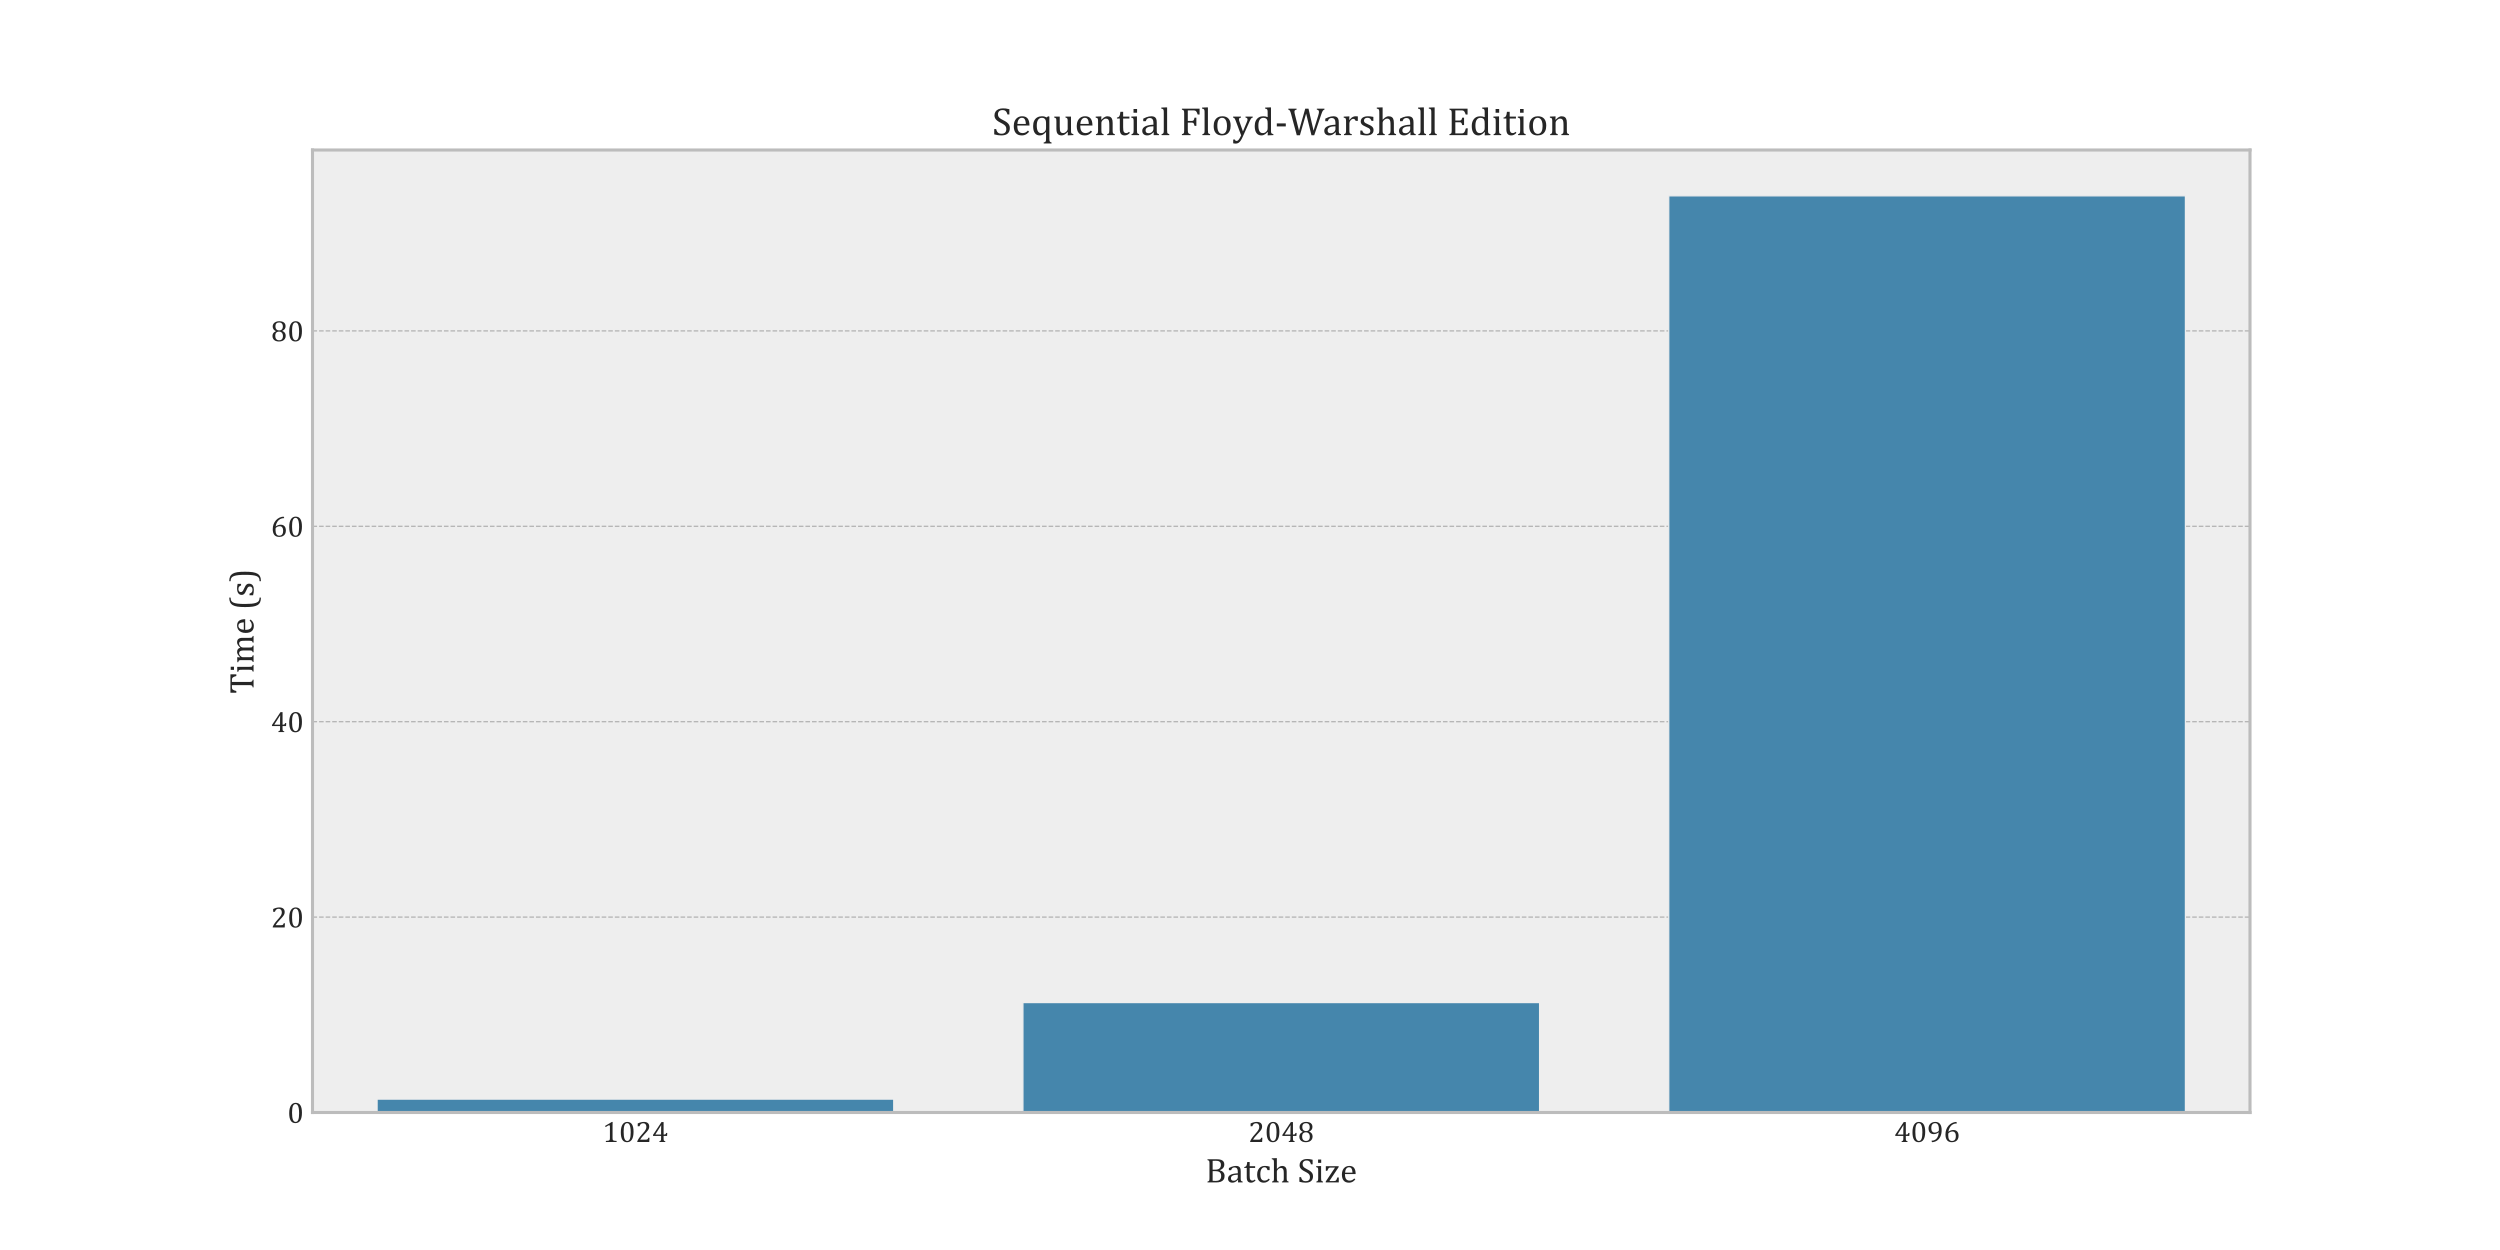
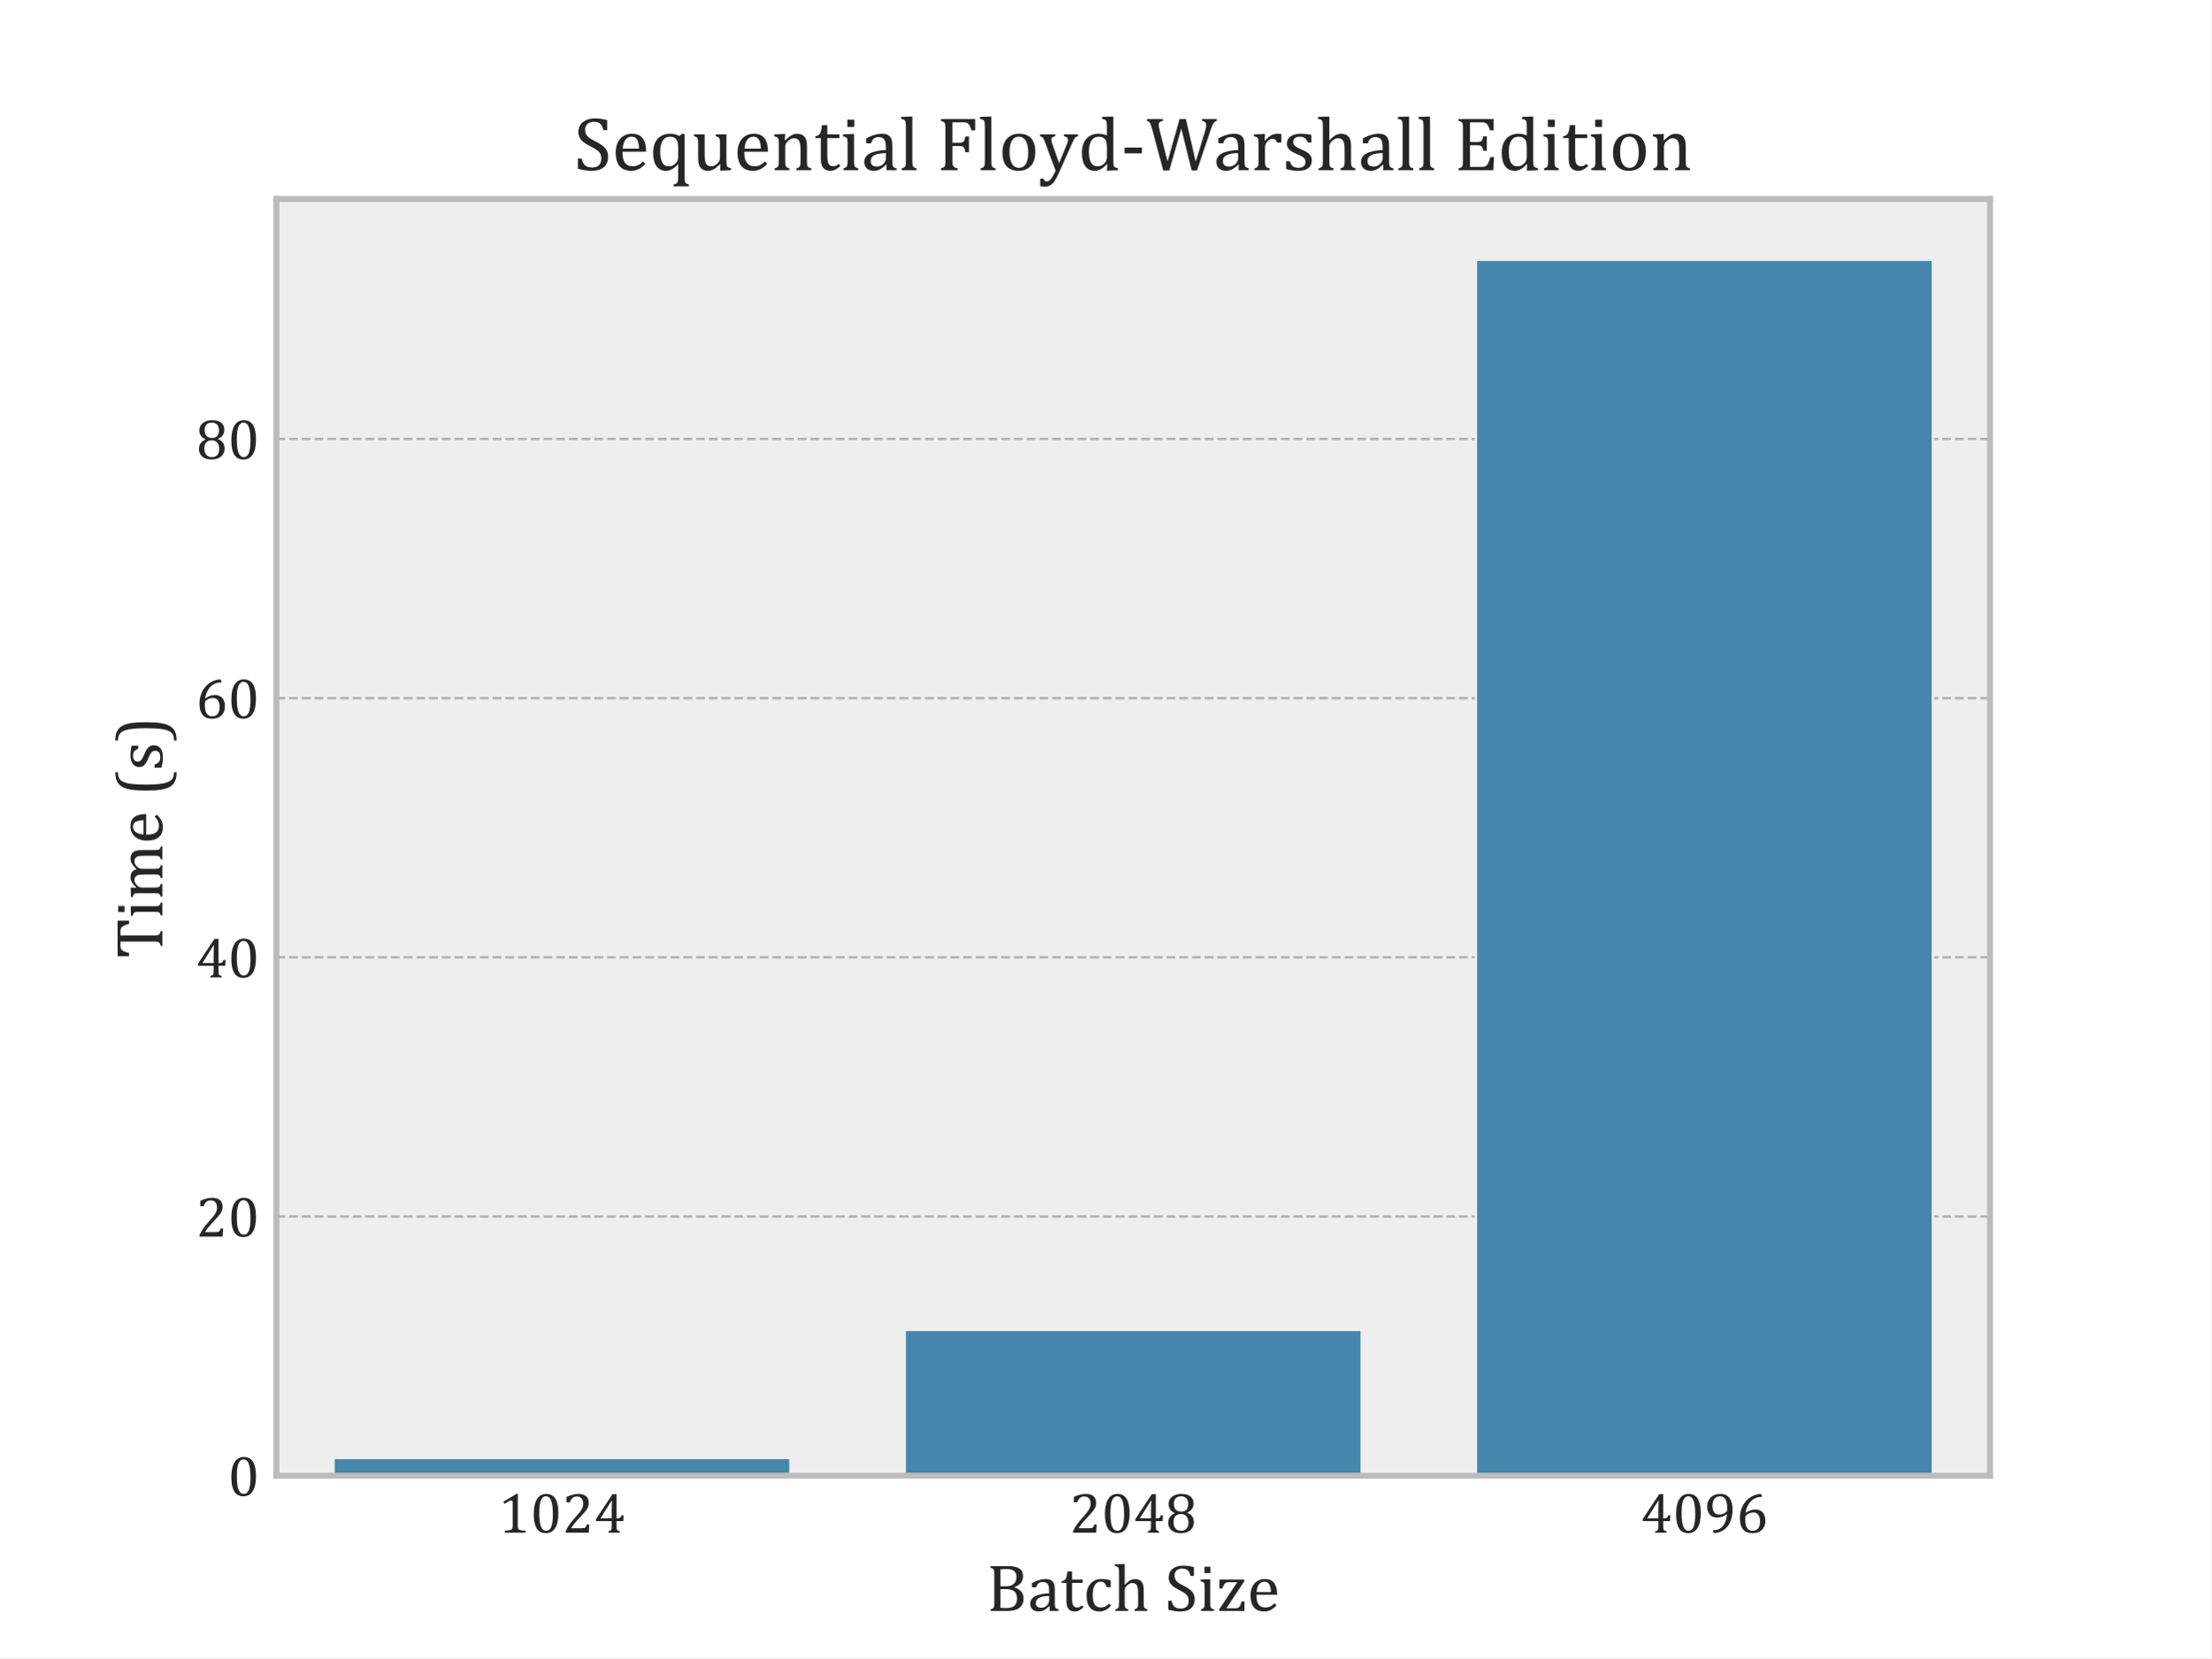
- <svg xmlns="http://www.w3.org/2000/svg" xmlns:xlink="http://www.w3.org/1999/xlink" width="1008pt" height="504pt" viewBox="0 0 1008 504" version="1.1">
+ <svg xmlns="http://www.w3.org/2000/svg" xmlns:xlink="http://www.w3.org/1999/xlink" width="460.8pt" height="345.6pt" viewBox="0 0 460.8 345.6" version="1.1">
  <defs>
    <style type="text/css">*{stroke-linejoin: round; stroke-linecap: butt}</style>
  </defs>
  <g id="figure_1">
    <g id="patch_1">
-       <path d="M 0 504  L 1008 504  L 1008 0  L 0 0  z " style="fill: #ffffff" />
+       <path d="M 0 345.6  L 460.8 345.6  L 460.8 0  L 0 0  z " style="fill: #ffffff" />
    </g>
    <g id="axes_1">
      <g id="patch_2">
-         <path d="M 126 448.56  L 907.2 448.56  L 907.2 60.48  L 126 60.48  z " style="fill: #eeeeee" />
+         <path d="M 57.6 307.584  L 414.72 307.584  L 414.72 41.472  L 57.6 41.472  z " style="fill: #eeeeee" />
      </g>
      <g id="matplotlib.axis_1">
        <g id="xtick_1">
          <g id="text_1">
-             <g style="fill: #262626" transform="translate(242.91 460.445) scale(0.12 -0.12)">
+             <g style="fill: #262626" transform="translate(103.83 319.469) scale(0.12 -0.12)">
              <defs>
                <path id="Cambria-31" d="M 2172 816  Q 2172 634 2192 542  Q 2213 450 2264 392  Q 2316 334 2412 301  Q 2509 269 2656 251  Q 2803 234 3044 228  L 3044 0  L 734 0  L 734 228  Q 1081 244 1229 270  Q 1378 297 1456 350  Q 1534 403 1570 500  Q 1606 597 1606 816  L 1606 3350  Q 1606 3475 1562 3533  Q 1519 3591 1434 3591  Q 1334 3591 1150 3487  Q 966 3384 694 3203  L 556 3444  L 2019 4316  L 2191 4316  Q 2172 4016 2172 3484  L 2172 816  z " transform="scale(0.015625)" />
                <path id="Cambria-30" d="M 1738 -50  Q 1063 -50 733 481  Q 403 1013 403 2094  Q 403 2669 504 3087  Q 606 3506 789 3779  Q 972 4053 1228 4184  Q 1484 4316 1788 4316  Q 2472 4316 2806 3787  Q 3141 3259 3141 2191  Q 3141 1084 2783 517  Q 2425 -50 1738 -50  z M 1013 2188  Q 1013 1169 1202 692  Q 1391 216 1788 216  Q 2166 216 2348 664  Q 2531 1113 2531 2053  Q 2531 2772 2437 3217  Q 2344 3663 2176 3856  Q 2009 4050 1772 4050  Q 1556 4050 1411 3922  Q 1266 3794 1177 3553  Q 1088 3313 1050 2967  Q 1013 2622 1013 2188  z " transform="scale(0.015625)" />
                <path id="Cambria-32" d="M 2194 500  Q 2347 500 2440 519  Q 2534 538 2590 581  Q 2647 625 2680 695  Q 2713 766 2763 913  L 3028 913  L 2975 0  L 403 0  L 403 150  Q 538 478 766 822  Q 994 1166 1413 1631  Q 1775 2031 1934 2238  Q 2109 2463 2195 2627  Q 2281 2791 2318 2936  Q 2356 3081 2356 3228  Q 2356 3463 2281 3642  Q 2206 3822 2051 3925  Q 1897 4028 1663 4028  Q 1078 4028 875 3378  L 497 3378  L 497 3978  Q 875 4156 1204 4236  Q 1534 4316 1797 4316  Q 2378 4316 2675 4061  Q 2972 3806 2972 3322  Q 2972 3156 2939 3017  Q 2906 2878 2836 2742  Q 2766 2606 2647 2450  Q 2528 2294 2384 2133  Q 2241 1972 1888 1597  Q 1294 969 1016 500  L 2194 500  z " transform="scale(0.015625)" />
                <path id="Cambria-34" d="M 1613 153  Q 1806 203 1872 264  Q 1938 325 1958 437  Q 1978 550 1978 781  L 1978 1294  L 241 1294  L 241 1528  L 2069 4288  L 2516 4288  L 2516 1597  L 2581 1597  Q 2763 1597 2841 1623  Q 2919 1650 2970 1717  Q 3022 1784 3066 1938  L 3303 1938  L 3266 1294  L 2516 1294  L 2516 781  Q 2516 572 2530 475  Q 2544 378 2576 322  Q 2609 266 2673 228  Q 2738 191 2881 153  L 2881 0  L 1613 0  L 1613 153  z M 756 1597  L 1978 1597  L 1978 2375  Q 1978 2669 1987 3033  Q 1997 3397 2009 3581  L 1978 3581  L 756 1641  L 756 1597  z " transform="scale(0.015625)" />
              </defs>
              <use xlink:href="#Cambria-31" />
-               <use xlink:href="#Cambria-30" x="55.371" />
-               <use xlink:href="#Cambria-32" x="110.742" />
-               <use xlink:href="#Cambria-34" x="166.113" />
+               <use xlink:href="#Cambria-30" transform="translate(55.37109 0)" />
+               <use xlink:href="#Cambria-32" transform="translate(110.7422 0)" />
+               <use xlink:href="#Cambria-34" transform="translate(166.1133 0)" />
            </g>
          </g>
        </g>
        <g id="xtick_2">
          <g id="text_2">
-             <g style="fill: #262626" transform="translate(503.31 460.445) scale(0.12 -0.12)">
+             <g style="fill: #262626" transform="translate(222.87 319.469) scale(0.12 -0.12)">
              <defs>
                <path id="Cambria-38" d="M 2475 2253  L 2481 2213  Q 2834 2075 3015 1811  Q 3197 1547 3197 1175  Q 3197 809 3022 531  Q 2847 253 2514 101  Q 2181 -50 1738 -50  Q 1322 -50 1008 89  Q 694 228 520 495  Q 347 763 347 1125  Q 347 1397 440 1597  Q 534 1797 686 1926  Q 838 2056 1069 2163  L 1063 2203  Q 391 2494 391 3200  Q 391 3522 567 3775  Q 744 4028 1070 4172  Q 1397 4316 1794 4316  Q 2244 4316 2550 4189  Q 2856 4063 3011 3823  Q 3166 3584 3166 3250  Q 3166 2906 2997 2657  Q 2828 2409 2475 2253  z M 978 3228  Q 978 3044 1022 2881  Q 1066 2719 1162 2600  Q 1259 2481 1414 2411  Q 1569 2341 1794 2341  Q 2053 2341 2229 2442  Q 2406 2544 2492 2739  Q 2578 2934 2578 3191  Q 2578 3472 2476 3667  Q 2375 3863 2197 3956  Q 2019 4050 1788 4050  Q 1394 4050 1186 3836  Q 978 3622 978 3228  z M 944 1178  Q 944 975 991 798  Q 1038 622 1139 494  Q 1241 366 1400 291  Q 1559 216 1788 216  Q 2044 216 2226 320  Q 2409 425 2504 631  Q 2600 838 2600 1119  Q 2600 1419 2497 1636  Q 2394 1853 2206 1967  Q 2019 2081 1772 2081  Q 1541 2081 1383 2009  Q 1225 1938 1126 1816  Q 1028 1694 986 1530  Q 944 1366 944 1178  z " transform="scale(0.015625)" />
              </defs>
              <use xlink:href="#Cambria-32" />
-               <use xlink:href="#Cambria-30" x="55.371" />
-               <use xlink:href="#Cambria-34" x="110.742" />
-               <use xlink:href="#Cambria-38" x="166.113" />
+               <use xlink:href="#Cambria-30" transform="translate(55.37109 0)" />
+               <use xlink:href="#Cambria-34" transform="translate(110.7422 0)" />
+               <use xlink:href="#Cambria-38" transform="translate(166.1133 0)" />
            </g>
          </g>
        </g>
        <g id="xtick_3">
          <g id="text_3">
-             <g style="fill: #262626" transform="translate(763.71 460.445) scale(0.12 -0.12)">
+             <g style="fill: #262626" transform="translate(341.91 319.469) scale(0.12 -0.12)">
              <defs>
                <path id="Cambria-39" d="M 978 122  L 978 275  Q 1416 275 1736 469  Q 2056 663 2251 1042  Q 2447 1422 2513 2038  L 2481 2050  Q 2219 1863 1964 1775  Q 1709 1688 1413 1688  Q 1059 1688 811 1842  Q 563 1997 438 2276  Q 313 2556 313 2931  Q 313 3213 406 3464  Q 500 3716 684 3905  Q 869 4094 1145 4205  Q 1422 4316 1791 4316  Q 2447 4316 2790 3862  Q 3134 3409 3134 2559  Q 3134 1781 2881 1211  Q 2628 641 2172 323  Q 1716 6 1106 -50  L 978 122  z M 1628 2016  Q 1747 2016 1855 2036  Q 1963 2056 2066 2095  Q 2169 2134 2267 2195  Q 2366 2256 2444 2325  Q 2472 2350 2494 2390  Q 2516 2431 2528 2497  Q 2541 2563 2541 2703  Q 2541 3131 2455 3436  Q 2369 3741 2192 3895  Q 2016 4050 1756 4050  Q 1522 4050 1359 3969  Q 1197 3888 1095 3745  Q 994 3603 947 3411  Q 900 3219 900 2994  Q 900 2528 1090 2272  Q 1281 2016 1628 2016  z " transform="scale(0.015625)" />
                <path id="Cambria-36" d="M 2847 4144  L 2847 3991  Q 2366 3991 1994 3784  Q 1622 3578 1376 3178  Q 1131 2778 1031 2228  L 1063 2216  Q 1325 2403 1579 2490  Q 1834 2578 2131 2578  Q 2484 2578 2732 2423  Q 2981 2269 3106 1989  Q 3231 1709 3231 1334  Q 3231 928 3075 617  Q 2919 306 2592 128  Q 2266 -50 1788 -50  Q 1103 -50 754 375  Q 406 800 406 1628  Q 406 2184 581 2668  Q 756 3153 1078 3514  Q 1400 3875 1825 4083  Q 2250 4291 2719 4316  L 2847 4144  z M 1916 2250  Q 1763 2250 1620 2215  Q 1478 2181 1353 2115  Q 1228 2050 1109 1950  Q 1072 1916 1053 1878  Q 1022 1819 1012 1731  Q 1003 1644 1003 1438  Q 1003 841 1203 528  Q 1403 216 1809 216  Q 2044 216 2203 297  Q 2363 378 2461 520  Q 2559 663 2601 855  Q 2644 1047 2644 1272  Q 2644 1734 2453 1992  Q 2263 2250 1916 2250  z " transform="scale(0.015625)" />
              </defs>
              <use xlink:href="#Cambria-34" />
-               <use xlink:href="#Cambria-30" x="55.371" />
-               <use xlink:href="#Cambria-39" x="110.742" />
-               <use xlink:href="#Cambria-36" x="166.113" />
+               <use xlink:href="#Cambria-30" transform="translate(55.37109 0)" />
+               <use xlink:href="#Cambria-39" transform="translate(110.7422 0)" />
+               <use xlink:href="#Cambria-36" transform="translate(166.1133 0)" />
            </g>
          </g>
        </g>
        <g id="text_4">
-           <g style="fill: #262626" transform="translate(486.0297 476.7475) scale(0.14 -0.14)">
+           <g style="fill: #262626" transform="translate(205.5897 335.7715) scale(0.14 -0.14)">
            <defs>
              <path id="Cambria-42" d="M 378 0  L 378 153  Q 572 203 637 264  Q 703 325 723 437  Q 744 550 744 781  L 744 3484  Q 744 3700 728 3798  Q 713 3897 677 3951  Q 641 4006 581 4039  Q 522 4072 378 4113  L 378 4266  L 2088 4266  Q 2584 4266 2886 4159  Q 3188 4053 3334 3845  Q 3481 3638 3481 3309  Q 3481 3038 3376 2838  Q 3272 2638 3103 2506  Q 2934 2375 2669 2263  L 2669 2234  Q 3094 2106 3312 1839  Q 3531 1572 3531 1203  Q 3531 778 3342 509  Q 3153 241 2812 120  Q 2472 0 1988 0  L 378 0  z M 1875 2353  Q 2350 2353 2601 2583  Q 2853 2813 2853 3250  Q 2853 3466 2783 3608  Q 2713 3750 2589 3834  Q 2466 3919 2297 3955  Q 2128 3991 1931 3991  Q 1813 3991 1619 3984  Q 1425 3978 1328 3972  L 1328 2353  L 1875 2353  z M 1328 297  Q 1556 275 1838 275  Q 2247 275 2473 378  Q 2700 481 2801 682  Q 2903 884 2903 1188  Q 2903 1491 2792 1687  Q 2681 1884 2450 1981  Q 2219 2078 1813 2078  L 1328 2078  L 1328 297  z " transform="scale(0.015625)" />
              <path id="Cambria-61" d="M 2109 447  L 2063 459  Q 1791 181 1552 65  Q 1313 -50 1044 -50  Q 806 -50 625 42  Q 444 134 347 301  Q 250 469 250 688  Q 250 1144 701 1392  Q 1153 1641 2056 1681  L 2056 1884  Q 2056 2209 1993 2396  Q 1931 2584 1797 2671  Q 1663 2759 1438 2759  Q 1194 2759 1045 2631  Q 897 2503 822 2247  L 413 2247  L 413 2653  Q 713 2809 913 2882  Q 1113 2956 1313 2998  Q 1513 3041 1719 3041  Q 2028 3041 2215 2942  Q 2403 2844 2497 2641  Q 2591 2438 2591 2028  L 2591 941  Q 2591 709 2594 614  Q 2597 519 2612 437  Q 2628 356 2659 307  Q 2691 259 2752 225  Q 2813 191 2950 153  L 2950 0  L 2094 0  L 2109 447  z M 2056 1425  Q 1422 1419 1106 1256  Q 791 1094 791 766  Q 791 588 862 484  Q 934 381 1043 342  Q 1153 303 1303 303  Q 1516 303 1689 406  Q 1863 509 1959 668  Q 2056 828 2056 984  L 2056 1425  z " transform="scale(0.015625)" />
              <path id="Cambria-74" d="M 116 2831  Q 272 2856 369 2918  Q 466 2981 520 3079  Q 575 3178 606 3326  Q 638 3475 672 3759  L 1116 3759  L 1116 2988  L 2125 2988  L 2125 2672  L 1116 2672  L 1116 1281  Q 1116 978 1141 798  Q 1166 619 1234 517  Q 1303 416 1390 372  Q 1478 328 1616 328  Q 1741 328 1850 379  Q 1959 431 2066 528  L 2206 359  Q 1984 144 1786 47  Q 1588 -50 1375 -50  Q 972 -50 775 189  Q 578 428 578 938  L 578 2672  L 116 2672  L 116 2831  z " transform="scale(0.015625)" />
              <path id="Cambria-63" d="M 2631 2916  L 2631 2263  L 2234 2263  Q 2181 2466 2103 2583  Q 2025 2700 1922 2747  Q 1819 2794 1666 2794  Q 1447 2794 1278 2653  Q 1109 2513 1011 2225  Q 913 1938 913 1522  Q 913 1256 950 1036  Q 988 816 1078 659  Q 1169 503 1319 415  Q 1469 328 1691 328  Q 1906 328 2092 412  Q 2278 497 2478 709  L 2656 503  Q 2497 328 2375 233  Q 2253 138 2114 73  Q 1975 9 1839 -20  Q 1703 -50 1544 -50  Q 953 -50 640 342  Q 328 734 328 1475  Q 328 1938 503 2295  Q 678 2653 993 2847  Q 1309 3041 1722 3041  Q 1978 3041 2195 3011  Q 2413 2981 2631 2916  z " transform="scale(0.015625)" />
              <path id="Cambria-68" d="M 1141 2497  L 1153 2494  Q 1397 2741 1539 2839  Q 1681 2938 1820 2988  Q 1959 3038 2119 3038  Q 2291 3038 2425 2997  Q 2559 2956 2661 2873  Q 2763 2791 2827 2670  Q 2891 2550 2922 2383  Q 2953 2216 2953 1959  L 2953 781  Q 2953 509 2976 411  Q 3000 313 3061 258  Q 3122 203 3306 153  L 3306 0  L 2075 0  L 2075 153  Q 2197 191 2250 219  Q 2303 247 2339 297  Q 2375 347 2395 451  Q 2416 556 2416 769  L 2416 1588  Q 2416 2003 2373 2223  Q 2331 2444 2207 2553  Q 2084 2663 1863 2663  Q 1738 2663 1638 2619  Q 1538 2575 1406 2462  Q 1275 2350 1208 2231  Q 1141 2113 1141 1978  L 1141 781  Q 1141 569 1152 478  Q 1163 388 1194 327  Q 1225 266 1289 227  Q 1353 188 1488 153  L 1488 0  L 250 0  L 250 153  Q 388 191 447 225  Q 506 259 539 312  Q 572 366 587 466  Q 603 566 603 781  L 603 3397  Q 603 3697 598 3815  Q 594 3934 573 4017  Q 553 4100 517 4147  Q 481 4194 420 4222  Q 359 4250 200 4278  L 200 4441  L 953 4472  L 1141 4472  L 1141 2497  z " transform="scale(0.015625)" />
              <path id="Cambria-20" transform="scale(0.015625)" />
              <path id="Cambria-53" d="M 663 972  Q 725 697 831 537  Q 938 378 1106 301  Q 1275 225 1541 225  Q 1906 225 2101 415  Q 2297 606 2297 972  Q 2297 1206 2215 1365  Q 2134 1525 1950 1665  Q 1766 1806 1388 1994  Q 1022 2175 809 2348  Q 597 2522 492 2725  Q 388 2928 388 3169  Q 388 3519 552 3776  Q 716 4034 1033 4175  Q 1350 4316 1759 4316  Q 1997 4316 2223 4291  Q 2450 4266 2791 4178  L 2791 3334  L 2481 3334  Q 2409 3609 2300 3762  Q 2191 3916 2044 3977  Q 1897 4038 1663 4038  Q 1459 4038 1298 3963  Q 1138 3888 1044 3736  Q 950 3584 950 3375  Q 950 3153 1029 3000  Q 1109 2847 1278 2715  Q 1447 2584 1778 2422  Q 2178 2222 2398 2050  Q 2619 1878 2742 1658  Q 2866 1438 2866 1144  Q 2866 816 2762 589  Q 2659 363 2476 220  Q 2294 78 2039 14  Q 1784 -50 1481 -50  Q 991 -50 350 116  L 350 972  L 663 972  z " transform="scale(0.015625)" />
              <path id="Cambria-69" d="M 1197 4213  L 1197 3606  L 622 3606  L 622 4213  L 1197 4213  z M 303 153  Q 425 191 476 219  Q 528 247 564 297  Q 600 347 620 450  Q 641 553 641 772  L 641 2134  Q 641 2334 634 2456  Q 628 2578 590 2651  Q 553 2725 476 2761  Q 400 2797 259 2822  L 259 2988  L 988 3016  L 1178 3016  L 1178 781  Q 1178 513 1203 408  Q 1228 303 1298 248  Q 1369 194 1528 153  L 1528 0  L 303 0  L 303 153  z " transform="scale(0.015625)" />
              <path id="Cambria-7a" d="M 2659 906  L 2659 0  L 253 0  L 253 153  L 1966 2734  L 1119 2734  Q 963 2734 872 2678  Q 781 2622 700 2490  Q 619 2359 544 2138  L 272 2138  L 272 2988  L 2641 2988  L 2641 2831  L 931 253  L 1753 253  Q 1916 253 1997 278  Q 2078 303 2137 358  Q 2197 413 2253 531  Q 2309 650 2388 906  L 2659 906  z " transform="scale(0.015625)" />
              <path id="Cambria-65" d="M 2800 531  Q 2600 322 2433 203  Q 2266 84 2066 17  Q 1866 -50 1625 -50  Q 981 -50 653 336  Q 325 722 325 1475  Q 325 1941 492 2297  Q 659 2653 968 2847  Q 1278 3041 1681 3041  Q 1997 3041 2219 2941  Q 2441 2841 2573 2667  Q 2706 2494 2779 2230  Q 2853 1966 2863 1541  L 894 1541  L 894 1484  Q 894 1116 976 864  Q 1059 613 1248 470  Q 1438 328 1741 328  Q 1997 328 2201 423  Q 2406 519 2609 734  L 2800 531  z M 2275 1800  Q 2256 2138 2190 2352  Q 2125 2566 1994 2680  Q 1863 2794 1650 2794  Q 1328 2794 1136 2536  Q 944 2278 909 1800  L 2275 1800  z " transform="scale(0.015625)" />
            </defs>
            <use xlink:href="#Cambria-42" />
-             <use xlink:href="#Cambria-61" x="61.133" />
-             <use xlink:href="#Cambria-74" x="109.961" />
-             <use xlink:href="#Cambria-63" x="143.799" />
-             <use xlink:href="#Cambria-68" x="187.891" />
-             <use xlink:href="#Cambria-20" x="243.066" />
-             <use xlink:href="#Cambria-53" x="265.088" />
-             <use xlink:href="#Cambria-69" x="314.697" />
-             <use xlink:href="#Cambria-7a" x="342.48" />
-             <use xlink:href="#Cambria-65" x="387.939" />
+             <use xlink:href="#Cambria-61" transform="translate(61.13281 0)" />
+             <use xlink:href="#Cambria-74" transform="translate(109.9609 0)" />
+             <use xlink:href="#Cambria-63" transform="translate(143.7988 0)" />
+             <use xlink:href="#Cambria-68" transform="translate(187.8906 0)" />
+             <use xlink:href="#Cambria-20" transform="translate(243.0664 0)" />
+             <use xlink:href="#Cambria-53" transform="translate(265.0879 0)" />
+             <use xlink:href="#Cambria-69" transform="translate(314.6973 0)" />
+             <use xlink:href="#Cambria-7a" transform="translate(342.4805 0)" />
+             <use xlink:href="#Cambria-65" transform="translate(387.9395 0)" />
          </g>
        </g>
      </g>
      <g id="matplotlib.axis_2">
        <g id="ytick_1">
          <g id="line2d_1">
-             <path d="M 126 448.56  L 907.2 448.56  " clip-path="url(#pcf3de4c1f3)" style="fill: none; stroke-dasharray: 1.85,0.8; stroke-dashoffset: 0; stroke: #b2b2b2; stroke-width: 0.5" />
+             <path d="M 57.6 307.584  L 414.72 307.584  " clip-path="url(#pec556df338)" style="fill: none; stroke-dasharray: 1.85,0.8; stroke-dashoffset: 0; stroke: #b2b2b2; stroke-width: 0.5" />
          </g>
          <g id="text_5">
-             <g style="fill: #262626" transform="translate(115.855 452.7525) scale(0.12 -0.12)">
+             <g style="fill: #262626" transform="translate(47.455 311.7765) scale(0.12 -0.12)">
              <use xlink:href="#Cambria-30" />
            </g>
          </g>
        </g>
        <g id="ytick_2">
          <g id="line2d_2">
-             <path d="M 126 369.773  L 907.2 369.773  " clip-path="url(#pcf3de4c1f3)" style="fill: none; stroke-dasharray: 1.85,0.8; stroke-dashoffset: 0; stroke: #b2b2b2; stroke-width: 0.5" />
+             <path d="M 57.6 253.559  L 414.72 253.559  " clip-path="url(#pec556df338)" style="fill: none; stroke-dasharray: 1.85,0.8; stroke-dashoffset: 0; stroke: #b2b2b2; stroke-width: 0.5" />
          </g>
          <g id="text_6">
-             <g style="fill: #262626" transform="translate(109.21 373.9656) scale(0.12 -0.12)">
+             <g style="fill: #262626" transform="translate(40.81 257.7512) scale(0.12 -0.12)">
              <use xlink:href="#Cambria-32" />
-               <use xlink:href="#Cambria-30" x="55.371" />
+               <use xlink:href="#Cambria-30" transform="translate(55.37109 0)" />
            </g>
          </g>
        </g>
        <g id="ytick_3">
          <g id="line2d_3">
-             <path d="M 126 290.986  L 907.2 290.986  " clip-path="url(#pcf3de4c1f3)" style="fill: none; stroke-dasharray: 1.85,0.8; stroke-dashoffset: 0; stroke: #b2b2b2; stroke-width: 0.5" />
+             <path d="M 57.6 199.533  L 414.72 199.533  " clip-path="url(#pec556df338)" style="fill: none; stroke-dasharray: 1.85,0.8; stroke-dashoffset: 0; stroke: #b2b2b2; stroke-width: 0.5" />
          </g>
          <g id="text_7">
-             <g style="fill: #262626" transform="translate(109.21 295.1787) scale(0.12 -0.12)">
+             <g style="fill: #262626" transform="translate(40.81 203.7259) scale(0.12 -0.12)">
              <use xlink:href="#Cambria-34" />
-               <use xlink:href="#Cambria-30" x="55.371" />
+               <use xlink:href="#Cambria-30" transform="translate(55.37109 0)" />
            </g>
          </g>
        </g>
        <g id="ytick_4">
          <g id="line2d_4">
-             <path d="M 126 212.199  L 907.2 212.199  " clip-path="url(#pcf3de4c1f3)" style="fill: none; stroke-dasharray: 1.85,0.8; stroke-dashoffset: 0; stroke: #b2b2b2; stroke-width: 0.5" />
+             <path d="M 57.6 145.508  L 414.72 145.508  " clip-path="url(#pec556df338)" style="fill: none; stroke-dasharray: 1.85,0.8; stroke-dashoffset: 0; stroke: #b2b2b2; stroke-width: 0.5" />
          </g>
          <g id="text_8">
-             <g style="fill: #262626" transform="translate(109.21 216.3918) scale(0.12 -0.12)">
+             <g style="fill: #262626" transform="translate(40.81 149.7006) scale(0.12 -0.12)">
              <use xlink:href="#Cambria-36" />
-               <use xlink:href="#Cambria-30" x="55.371" />
+               <use xlink:href="#Cambria-30" transform="translate(55.37109 0)" />
            </g>
          </g>
        </g>
        <g id="ytick_5">
          <g id="line2d_5">
-             <path d="M 126 133.412  L 907.2 133.412  " clip-path="url(#pcf3de4c1f3)" style="fill: none; stroke-dasharray: 1.85,0.8; stroke-dashoffset: 0; stroke: #b2b2b2; stroke-width: 0.5" />
+             <path d="M 57.6 91.483  L 414.72 91.483  " clip-path="url(#pec556df338)" style="fill: none; stroke-dasharray: 1.85,0.8; stroke-dashoffset: 0; stroke: #b2b2b2; stroke-width: 0.5" />
          </g>
          <g id="text_9">
-             <g style="fill: #262626" transform="translate(109.21 137.6049) scale(0.12 -0.12)">
+             <g style="fill: #262626" transform="translate(40.81 95.67528) scale(0.12 -0.12)">
              <use xlink:href="#Cambria-38" />
-               <use xlink:href="#Cambria-30" x="55.371" />
+               <use xlink:href="#Cambria-30" transform="translate(55.37109 0)" />
            </g>
          </g>
        </g>
        <g id="text_10">
-           <g style="fill: #262626" transform="translate(102.2372 279.7484) rotate(-90) scale(0.14 -0.14)">
+           <g style="fill: #262626" transform="translate(33.83719 199.7564) rotate(-90) scale(0.14 -0.14)">
            <defs>
              <path id="Cambria-54" d="M 206 4266  L 3588 4266  L 3588 3178  L 3281 3178  Q 3213 3447 3145 3603  Q 3078 3759 3003 3840  Q 2928 3922 2842 3956  Q 2756 3991 2584 3991  L 2188 3991  L 2188 791  Q 2188 606 2208 497  Q 2228 388 2270 323  Q 2313 259 2384 223  Q 2456 188 2609 153  L 2609 0  L 1181 0  L 1181 153  Q 1275 175 1347 200  Q 1419 225 1464 261  Q 1509 297 1539 353  Q 1569 409 1586 506  Q 1603 603 1603 791  L 1603 3991  L 1209 3991  Q 1063 3991 967 3962  Q 872 3934 790 3845  Q 709 3756 642 3592  Q 575 3428 516 3178  L 206 3178  L 206 4266  z " transform="scale(0.015625)" />
              <path id="Cambria-6d" d="M 1147 2506  L 1191 2494  Q 1378 2681 1498 2776  Q 1619 2872 1731 2930  Q 1844 2988 1942 3013  Q 2041 3038 2144 3038  Q 2456 3038 2653 2894  Q 2850 2750 2925 2453  Q 3159 2691 3304 2803  Q 3450 2916 3601 2977  Q 3753 3038 3928 3038  Q 4138 3038 4289 2977  Q 4441 2916 4545 2789  Q 4650 2663 4698 2472  Q 4747 2281 4747 1959  L 4747 781  Q 4747 544 4762 453  Q 4778 363 4808 313  Q 4838 263 4897 227  Q 4956 191 5097 153  L 5097 0  L 3869 0  L 3869 153  Q 3991 191 4044 219  Q 4097 247 4133 297  Q 4169 347 4189 451  Q 4209 556 4209 769  L 4209 1588  Q 4209 1853 4195 2026  Q 4181 2200 4151 2303  Q 4122 2406 4080 2465  Q 4038 2525 3984 2569  Q 3931 2613 3859 2638  Q 3788 2663 3669 2663  Q 3544 2663 3436 2613  Q 3328 2563 3201 2444  Q 3075 2325 3019 2204  Q 2963 2084 2963 1922  L 2963 781  Q 2963 544 2978 453  Q 2994 363 3023 313  Q 3053 263 3112 227  Q 3172 191 3313 153  L 3313 0  L 2084 0  L 2084 153  Q 2206 191 2259 219  Q 2313 247 2348 297  Q 2384 347 2404 451  Q 2425 556 2425 769  L 2425 1588  Q 2425 1866 2409 2041  Q 2394 2216 2361 2322  Q 2328 2428 2276 2493  Q 2225 2559 2172 2593  Q 2119 2628 2047 2645  Q 1975 2663 1884 2663  Q 1756 2663 1643 2605  Q 1531 2547 1414 2437  Q 1297 2328 1237 2209  Q 1178 2091 1178 1953  L 1178 781  Q 1178 603 1187 509  Q 1197 416 1217 362  Q 1238 309 1269 276  Q 1300 244 1358 214  Q 1416 184 1531 153  L 1531 0  L 306 0  L 306 153  Q 425 191 476 219  Q 528 247 565 297  Q 603 347 622 450  Q 641 553 641 772  L 641 2134  Q 641 2334 634 2456  Q 628 2578 590 2651  Q 553 2725 476 2761  Q 400 2797 259 2822  L 259 2988  L 991 3016  L 1181 3016  L 1147 2506  z " transform="scale(0.015625)" />
              <path id="Cambria-28" d="M 2309 -1359  Q 1778 -1359 1442 -1200  Q 1106 -1041 918 -714  Q 731 -388 647 134  Q 563 656 563 1550  Q 563 2438 645 2964  Q 728 3491 915 3822  Q 1103 4153 1440 4318  Q 1778 4484 2309 4484  L 2309 4228  Q 2091 4228 1922 4191  Q 1731 4147 1597 4022  Q 1447 3884 1353 3638  Q 1244 3350 1191 2875  Q 1134 2372 1134 1575  Q 1134 872 1181 379  Q 1228 -113 1338 -425  Q 1425 -688 1556 -834  Q 1672 -963 1831 -1028  Q 2016 -1103 2309 -1103  L 2309 -1359  z " transform="scale(0.015625)" />
              <path id="Cambria-73" d="M 2397 2303  L 2097 2303  Q 2028 2491 1934 2598  Q 1841 2706 1722 2750  Q 1603 2794 1431 2794  Q 1181 2794 1032 2676  Q 884 2559 884 2356  Q 884 2213 943 2119  Q 1003 2025 1128 1944  Q 1253 1863 1569 1728  Q 1888 1591 2061 1475  Q 2234 1359 2332 1206  Q 2431 1053 2431 841  Q 2431 594 2347 425  Q 2263 256 2109 150  Q 1956 44 1745 -3  Q 1534 -50 1284 -50  Q 1022 -50 775 -11  Q 528 28 294 91  L 294 744  L 600 744  Q 684 456 850 326  Q 1016 197 1306 197  Q 1419 197 1526 220  Q 1634 244 1718 298  Q 1803 353 1853 447  Q 1903 541 1903 681  Q 1903 841 1840 941  Q 1778 1041 1647 1123  Q 1516 1206 1184 1347  Q 900 1466 728 1578  Q 556 1691 457 1844  Q 359 1997 359 2206  Q 359 2463 498 2652  Q 638 2841 900 2941  Q 1163 3041 1516 3041  Q 1722 3041 1914 3020  Q 2106 3000 2397 2941  L 2397 2303  z " transform="scale(0.015625)" />
              <path id="Cambria-29" d="M 134 4484  Q 666 4484 1002 4325  Q 1338 4166 1525 3839  Q 1713 3513 1797 2991  Q 1881 2469 1881 1575  Q 1881 688 1798 161  Q 1716 -366 1528 -697  Q 1341 -1028 1003 -1193  Q 666 -1359 134 -1359  L 134 -1103  Q 353 -1103 522 -1066  Q 713 -1022 847 -897  Q 997 -759 1091 -513  Q 1200 -225 1253 250  Q 1309 753 1309 1550  Q 1309 2253 1262 2745  Q 1216 3238 1106 3550  Q 1019 3813 888 3959  Q 772 4088 613 4153  Q 428 4228 134 4228  L 134 4484  z " transform="scale(0.015625)" />
            </defs>
            <use xlink:href="#Cambria-54" />
-             <use xlink:href="#Cambria-69" x="59.277" />
-             <use xlink:href="#Cambria-6d" x="87.061" />
-             <use xlink:href="#Cambria-65" x="170.264" />
-             <use xlink:href="#Cambria-20" x="219.043" />
-             <use xlink:href="#Cambria-28" x="241.064" />
-             <use xlink:href="#Cambria-73" x="279.248" />
-             <use xlink:href="#Cambria-29" x="322.217" />
+             <use xlink:href="#Cambria-69" transform="translate(59.27734 0)" />
+             <use xlink:href="#Cambria-6d" transform="translate(87.06055 0)" />
+             <use xlink:href="#Cambria-65" transform="translate(170.2637 0)" />
+             <use xlink:href="#Cambria-20" transform="translate(219.043 0)" />
+             <use xlink:href="#Cambria-28" transform="translate(241.0645 0)" />
+             <use xlink:href="#Cambria-73" transform="translate(279.248 0)" />
+             <use xlink:href="#Cambria-29" transform="translate(322.2168 0)" />
          </g>
        </g>
      </g>
      <g id="patch_3">
-         <path d="M 152.04 448.56  L 360.36 448.56  L 360.36 443.173  L 152.04 443.173  z " clip-path="url(#pcf3de4c1f3)" style="fill: #4586ac; stroke: #eeeeee; stroke-width: 0.5; stroke-linejoin: miter" />
+         <path d="M 69.504 307.584  L 164.736 307.584  L 164.736 303.89  L 69.504 303.89  z " clip-path="url(#pec556df338)" style="fill: #4586ac; stroke: #eeeeee; stroke-width: 0.5; stroke-linejoin: miter" />
      </g>
      <g id="patch_4">
-         <path d="M 412.44 448.56  L 620.76 448.56  L 620.76 404.234  L 412.44 404.234  z " clip-path="url(#pcf3de4c1f3)" style="fill: #4586ac; stroke: #eeeeee; stroke-width: 0.5; stroke-linejoin: miter" />
+         <path d="M 188.544 307.584  L 283.776 307.584  L 283.776 277.189  L 188.544 277.189  z " clip-path="url(#pec556df338)" style="fill: #4586ac; stroke: #eeeeee; stroke-width: 0.5; stroke-linejoin: miter" />
      </g>
      <g id="patch_5">
-         <path d="M 672.84 448.56  L 881.16 448.56  L 881.16 78.96  L 672.84 78.96  z " clip-path="url(#pcf3de4c1f3)" style="fill: #4586ac; stroke: #eeeeee; stroke-width: 0.5; stroke-linejoin: miter" />
+         <path d="M 307.584 307.584  L 402.816 307.584  L 402.816 54.144  L 307.584 54.144  z " clip-path="url(#pec556df338)" style="fill: #4586ac; stroke: #eeeeee; stroke-width: 0.5; stroke-linejoin: miter" />
      </g>
      <g id="line2d_6">
-         <path clip-path="url(#pcf3de4c1f3)" style="fill: none; stroke: #424242; stroke-width: 3; stroke-linecap: round" />
+         <path clip-path="url(#pec556df338)" style="fill: none; stroke: #424242; stroke-width: 3; stroke-linecap: round" />
      </g>
      <g id="line2d_7">
-         <path clip-path="url(#pcf3de4c1f3)" style="fill: none; stroke: #424242; stroke-width: 3; stroke-linecap: round" />
+         <path clip-path="url(#pec556df338)" style="fill: none; stroke: #424242; stroke-width: 3; stroke-linecap: round" />
      </g>
      <g id="line2d_8">
-         <path clip-path="url(#pcf3de4c1f3)" style="fill: none; stroke: #424242; stroke-width: 3; stroke-linecap: round" />
+         <path clip-path="url(#pec556df338)" style="fill: none; stroke: #424242; stroke-width: 3; stroke-linecap: round" />
      </g>
      <g id="patch_6">
-         <path d="M 126 448.56  L 126 60.48  " style="fill: none; stroke: #bcbcbc; stroke-width: 1.25; stroke-linejoin: miter; stroke-linecap: square" />
+         <path d="M 57.6 307.584  L 57.6 41.472  " style="fill: none; stroke: #bcbcbc; stroke-width: 1.25; stroke-linejoin: miter; stroke-linecap: square" />
      </g>
      <g id="patch_7">
-         <path d="M 907.2 448.56  L 907.2 60.48  " style="fill: none; stroke: #bcbcbc; stroke-width: 1.25; stroke-linejoin: miter; stroke-linecap: square" />
+         <path d="M 414.72 307.584  L 414.72 41.472  " style="fill: none; stroke: #bcbcbc; stroke-width: 1.25; stroke-linejoin: miter; stroke-linecap: square" />
      </g>
      <g id="patch_8">
-         <path d="M 126 448.56  L 907.2 448.56  " style="fill: none; stroke: #bcbcbc; stroke-width: 1.25; stroke-linejoin: miter; stroke-linecap: square" />
+         <path d="M 57.6 307.584  L 414.72 307.584  " style="fill: none; stroke: #bcbcbc; stroke-width: 1.25; stroke-linejoin: miter; stroke-linecap: square" />
      </g>
      <g id="patch_9">
-         <path d="M 126 60.48  L 907.2 60.48  " style="fill: none; stroke: #bcbcbc; stroke-width: 1.25; stroke-linejoin: miter; stroke-linecap: square" />
+         <path d="M 57.6 41.472  L 414.72 41.472  " style="fill: none; stroke: #bcbcbc; stroke-width: 1.25; stroke-linejoin: miter; stroke-linecap: square" />
      </g>
      <g id="text_11">
-         <g style="fill: #262626" transform="translate(400 54.48) scale(0.16 -0.16)">
+         <g style="fill: #262626" transform="translate(119.56 35.472) scale(0.16 -0.16)">
          <defs>
            <path id="Cambria-71" d="M 3300 -1344  L 2025 -1344  L 2025 -1191  Q 2175 -1159 2242 -1121  Q 2309 -1084 2345 -1026  Q 2381 -969 2395 -870  Q 2409 -772 2409 -566  L 2409 513  Q 2241 322 2095 208  Q 1950 94 1772 22  Q 1594 -50 1394 -50  Q 878 -50 601 334  Q 325 719 325 1453  Q 325 1972 504 2330  Q 684 2688 1006 2864  Q 1328 3041 1750 3041  Q 1972 3041 2150 2995  Q 2328 2950 2516 2850  L 2734 3041  L 2947 2991  L 2947 -566  Q 2947 -750 2961 -858  Q 2975 -966 3011 -1028  Q 3047 -1091 3117 -1125  Q 3188 -1159 3300 -1191  L 3300 -1344  z M 2409 1863  Q 2409 2153 2371 2312  Q 2334 2472 2243 2583  Q 2153 2694 2031 2742  Q 1909 2791 1744 2791  Q 1341 2791 1127 2466  Q 913 2141 913 1550  Q 913 950 1086 637  Q 1259 325 1606 325  Q 1738 325 1830 348  Q 1922 372 2011 425  Q 2100 478 2192 568  Q 2284 659 2325 732  Q 2366 806 2387 903  Q 2409 1000 2409 1153  L 2409 1863  z " transform="scale(0.015625)" />
            <path id="Cambria-75" d="M 228 2988  L 1119 2988  L 1119 1397  Q 1119 1031 1147 840  Q 1175 650 1231 553  Q 1288 456 1391 390  Q 1494 325 1675 325  Q 1794 325 1903 372  Q 2013 419 2147 536  Q 2281 653 2339 768  Q 2397 884 2397 1038  L 2397 2209  Q 2397 2388 2387 2478  Q 2378 2569 2356 2623  Q 2334 2678 2304 2712  Q 2275 2747 2220 2775  Q 2166 2803 2044 2834  L 2044 2988  L 2934 2988  L 2934 853  Q 2934 613 2943 506  Q 2953 400 2984 337  Q 3016 275 3081 236  Q 3147 197 3316 163  L 3316 0  L 2600 -31  L 2409 -31  L 2428 481  L 2381 494  Q 2122 213 1886 81  Q 1650 -50 1413 -50  Q 1128 -50 943 62  Q 759 175 668 398  Q 578 622 578 1028  L 578 2209  Q 578 2472 558 2570  Q 538 2669 480 2726  Q 422 2784 228 2834  L 228 2988  z " transform="scale(0.015625)" />
            <path id="Cambria-6e" d="M 3347 0  L 2116 0  L 2116 153  Q 2238 191 2291 219  Q 2344 247 2380 297  Q 2416 347 2436 451  Q 2456 556 2456 769  L 2456 1588  Q 2456 1806 2443 1984  Q 2431 2163 2401 2277  Q 2372 2391 2330 2455  Q 2288 2519 2230 2564  Q 2172 2609 2097 2636  Q 2022 2663 1900 2663  Q 1778 2663 1668 2614  Q 1559 2566 1428 2447  Q 1297 2328 1237 2212  Q 1178 2097 1178 1947  L 1178 781  Q 1178 513 1203 408  Q 1228 303 1298 248  Q 1369 194 1528 153  L 1528 0  L 303 0  L 303 153  Q 425 191 476 219  Q 528 247 564 297  Q 600 347 620 450  Q 641 553 641 772  L 641 2134  Q 641 2334 634 2456  Q 628 2578 590 2651  Q 553 2725 476 2761  Q 400 2797 259 2822  L 259 2988  L 991 3016  L 1181 3016  L 1147 2506  L 1191 2494  Q 1422 2728 1564 2828  Q 1706 2928 1851 2983  Q 1997 3038 2159 3038  Q 2328 3038 2461 2998  Q 2594 2959 2695 2878  Q 2797 2797 2862 2676  Q 2928 2556 2961 2387  Q 2994 2219 2994 1959  L 2994 781  Q 2994 566 3006 469  Q 3019 372 3050 319  Q 3081 266 3140 230  Q 3200 194 3347 153  L 3347 0  z " transform="scale(0.015625)" />
            <path id="Cambria-6c" d="M 1138 781  Q 1138 513 1163 408  Q 1188 303 1258 248  Q 1328 194 1488 153  L 1488 0  L 247 0  L 247 153  Q 403 194 464 237  Q 525 281 551 342  Q 578 403 589 508  Q 600 613 600 781  L 600 3397  Q 600 3697 595 3815  Q 591 3934 570 4017  Q 550 4100 514 4147  Q 478 4194 417 4222  Q 356 4250 197 4278  L 197 4441  L 950 4472  L 1138 4472  L 1138 781  z " transform="scale(0.015625)" />
            <path id="Cambria-46" d="M 3228 4266  L 3228 3322  L 2922 3322  Q 2853 3534 2789 3665  Q 2725 3797 2654 3865  Q 2584 3934 2490 3962  Q 2397 3991 2244 3991  L 1328 3991  L 1328 2291  L 1972 2291  Q 2109 2291 2187 2336  Q 2266 2381 2317 2487  Q 2369 2594 2416 2816  L 2709 2816  L 2709 1497  L 2416 1497  Q 2369 1709 2316 1817  Q 2263 1925 2189 1970  Q 2116 2016 1972 2016  L 1328 2016  L 1328 791  Q 1328 603 1350 490  Q 1372 378 1422 312  Q 1472 247 1556 214  Q 1641 181 1766 153  L 1766 0  L 378 0  L 378 153  Q 572 203 637 264  Q 703 325 723 437  Q 744 550 744 781  L 744 3484  Q 744 3700 728 3798  Q 713 3897 677 3951  Q 641 4006 581 4039  Q 522 4072 378 4113  L 378 4266  L 3228 4266  z " transform="scale(0.015625)" />
            <path id="Cambria-6f" d="M 1663 -50  Q 1013 -50 670 333  Q 328 716 328 1466  Q 328 1981 508 2337  Q 688 2694 1000 2867  Q 1313 3041 1713 3041  Q 2381 3041 2725 2652  Q 3069 2263 3069 1534  Q 3069 1016 2897 659  Q 2725 303 2409 126  Q 2094 -50 1663 -50  z M 919 1531  Q 919 888 1123 542  Q 1328 197 1709 197  Q 1919 197 2066 298  Q 2213 400 2305 572  Q 2397 744 2437 970  Q 2478 1197 2478 1444  Q 2478 1903 2376 2206  Q 2275 2509 2100 2651  Q 1925 2794 1700 2794  Q 1322 2794 1120 2466  Q 919 2138 919 1531  z " transform="scale(0.015625)" />
            <path id="Cambria-79" d="M 1625 -256  Q 1453 -644 1290 -884  Q 1128 -1125 933 -1247  Q 738 -1369 469 -1369  Q 297 -1369 81 -1328  L 81 -709  L 359 -709  Q 397 -838 453 -888  Q 509 -938 616 -938  Q 709 -938 782 -902  Q 856 -866 936 -778  Q 1016 -691 1123 -509  Q 1231 -328 1366 -50  L 491 2303  Q 406 2531 354 2622  Q 303 2713 243 2759  Q 184 2806 63 2834  L 63 2988  L 1334 2988  L 1334 2834  Q 1188 2800 1128 2767  Q 1069 2734 1041 2682  Q 1013 2631 1013 2550  Q 1013 2466 1033 2375  Q 1053 2284 1097 2163  L 1653 597  L 2278 2097  Q 2331 2222 2361 2326  Q 2391 2431 2391 2522  Q 2391 2656 2317 2725  Q 2244 2794 2063 2834  L 2063 2988  L 3231 2988  L 3231 2834  Q 3109 2809 3043 2757  Q 2978 2706 2912 2595  Q 2847 2484 2756 2284  L 1625 -256  z " transform="scale(0.015625)" />
            <path id="Cambria-64" d="M 2413 3397  Q 2413 3697 2408 3815  Q 2403 3934 2383 4017  Q 2363 4100 2327 4147  Q 2291 4194 2230 4222  Q 2169 4250 2009 4278  L 2009 4441  L 2766 4472  L 2950 4472  L 2950 853  Q 2950 609 2959 504  Q 2969 400 3000 337  Q 3031 275 3098 236  Q 3166 197 3334 163  L 3334 0  L 2597 -31  L 2409 -31  L 2447 481  L 2400 494  Q 2203 284 2058 179  Q 1913 75 1748 12  Q 1584 -50 1397 -50  Q 884 -50 606 339  Q 328 728 328 1463  Q 328 1975 509 2333  Q 691 2691 998 2866  Q 1306 3041 1691 3041  Q 1897 3041 2065 3008  Q 2234 2975 2413 2900  L 2413 3397  z M 2413 1853  Q 2413 2097 2391 2244  Q 2369 2391 2317 2491  Q 2266 2591 2178 2659  Q 2091 2728 1986 2759  Q 1881 2791 1734 2791  Q 1334 2791 1125 2470  Q 916 2150 916 1550  Q 916 950 1087 637  Q 1259 325 1609 325  Q 1747 325 1837 348  Q 1928 372 2015 423  Q 2103 475 2193 565  Q 2284 656 2326 731  Q 2369 806 2391 903  Q 2413 1000 2413 1153  L 2413 1853  z " transform="scale(0.015625)" />
            <path id="Cambria-2d" d="M 1788 1403  L 338 1403  L 338 1888  L 1788 1888  L 1788 1403  z " transform="scale(0.015625)" />
            <path id="Cambria-57" d="M 2941 3469  L 1941 -22  L 1434 -22  L 525 3372  Q 469 3584 422 3718  Q 375 3853 328 3929  Q 281 4006 226 4045  Q 172 4084 69 4113  L 69 4266  L 1406 4266  L 1406 4113  Q 1213 4075 1136 4000  Q 1059 3925 1059 3791  Q 1059 3681 1087 3531  Q 1116 3381 1166 3191  L 1794 722  L 2800 4266  L 3325 4266  L 4141 719  L 4878 3103  Q 5013 3538 5013 3722  Q 5013 3913 4933 3997  Q 4853 4081 4669 4113  L 4669 4266  L 5900 4266  L 5900 4113  Q 5806 4081 5750 4042  Q 5694 4003 5642 3936  Q 5591 3869 5530 3728  Q 5469 3588 5388 3350  L 4250 -22  L 3803 -22  L 2941 3469  z " transform="scale(0.015625)" />
            <path id="Cambria-72" d="M 1147 2469  L 1191 2459  Q 1363 2669 1509 2789  Q 1656 2909 1826 2975  Q 1997 3041 2213 3041  Q 2394 3041 2541 3022  L 2541 2303  L 2188 2303  Q 2113 2472 2028 2548  Q 1944 2625 1797 2625  Q 1684 2625 1573 2559  Q 1463 2494 1359 2369  Q 1256 2244 1217 2134  Q 1178 2025 1178 1875  L 1178 781  Q 1178 497 1212 389  Q 1247 281 1326 231  Q 1406 181 1566 153  L 1566 0  L 306 0  L 306 153  Q 425 191 476 219  Q 528 247 565 297  Q 603 347 622 450  Q 641 553 641 772  L 641 2134  Q 641 2334 634 2456  Q 628 2578 590 2651  Q 553 2725 476 2761  Q 400 2797 259 2822  L 259 2984  L 991 3016  L 1181 3016  L 1147 2469  z " transform="scale(0.015625)" />
            <path id="Cambria-45" d="M 3300 4266  L 3300 3322  L 2994 3322  Q 2947 3475 2897 3590  Q 2847 3706 2794 3784  Q 2741 3863 2677 3909  Q 2613 3956 2525 3973  Q 2438 3991 2316 3991  L 1328 3991  L 1328 2353  L 1997 2353  Q 2134 2353 2212 2392  Q 2291 2431 2342 2525  Q 2394 2619 2441 2819  L 2734 2819  L 2734 1619  L 2441 1619  Q 2397 1806 2344 1901  Q 2291 1997 2217 2037  Q 2144 2078 1997 2078  L 1328 2078  L 1328 275  L 2300 275  Q 2453 275 2548 301  Q 2644 328 2712 392  Q 2781 456 2834 559  Q 2888 663 2923 773  Q 2959 884 3022 1097  L 3331 1097  L 3272 0  L 378 0  L 378 153  Q 572 203 637 264  Q 703 325 723 437  Q 744 550 744 781  L 744 3484  Q 744 3700 728 3798  Q 713 3897 677 3951  Q 641 4006 581 4039  Q 522 4072 378 4113  L 378 4266  L 3300 4266  z " transform="scale(0.015625)" />
          </defs>
          <use xlink:href="#Cambria-53" />
-           <use xlink:href="#Cambria-65" x="49.609" />
-           <use xlink:href="#Cambria-71" x="98.389" />
-           <use xlink:href="#Cambria-75" x="153.076" />
-           <use xlink:href="#Cambria-65" x="208.301" />
-           <use xlink:href="#Cambria-6e" x="257.08" />
-           <use xlink:href="#Cambria-74" x="312.891" />
-           <use xlink:href="#Cambria-69" x="346.729" />
-           <use xlink:href="#Cambria-61" x="374.512" />
-           <use xlink:href="#Cambria-6c" x="423.34" />
-           <use xlink:href="#Cambria-20" x="450.488" />
-           <use xlink:href="#Cambria-46" x="472.51" />
-           <use xlink:href="#Cambria-6c" x="526.172" />
-           <use xlink:href="#Cambria-6f" x="553.32" />
-           <use xlink:href="#Cambria-79" x="606.396" />
-           <use xlink:href="#Cambria-64" x="656.787" />
-           <use xlink:href="#Cambria-2d" x="712.256" />
-           <use xlink:href="#Cambria-57" x="745.459" />
-           <use xlink:href="#Cambria-61" x="833.223" />
-           <use xlink:href="#Cambria-72" x="882.051" />
-           <use xlink:href="#Cambria-73" x="923.408" />
-           <use xlink:href="#Cambria-68" x="966.377" />
-           <use xlink:href="#Cambria-61" x="1021.553" />
-           <use xlink:href="#Cambria-6c" x="1070.381" />
-           <use xlink:href="#Cambria-6c" x="1097.529" />
-           <use xlink:href="#Cambria-20" x="1124.678" />
-           <use xlink:href="#Cambria-45" x="1146.699" />
-           <use xlink:href="#Cambria-64" x="1203.719" />
-           <use xlink:href="#Cambria-69" x="1259.188" />
-           <use xlink:href="#Cambria-74" x="1286.971" />
-           <use xlink:href="#Cambria-69" x="1320.809" />
-           <use xlink:href="#Cambria-6f" x="1348.592" />
-           <use xlink:href="#Cambria-6e" x="1401.668" />
+           <use xlink:href="#Cambria-65" transform="translate(49.60938 0)" />
+           <use xlink:href="#Cambria-71" transform="translate(98.38867 0)" />
+           <use xlink:href="#Cambria-75" transform="translate(153.0762 0)" />
+           <use xlink:href="#Cambria-65" transform="translate(208.3008 0)" />
+           <use xlink:href="#Cambria-6e" transform="translate(257.0801 0)" />
+           <use xlink:href="#Cambria-74" transform="translate(312.8906 0)" />
+           <use xlink:href="#Cambria-69" transform="translate(346.7285 0)" />
+           <use xlink:href="#Cambria-61" transform="translate(374.5117 0)" />
+           <use xlink:href="#Cambria-6c" transform="translate(423.3398 0)" />
+           <use xlink:href="#Cambria-20" transform="translate(450.4883 0)" />
+           <use xlink:href="#Cambria-46" transform="translate(472.5098 0)" />
+           <use xlink:href="#Cambria-6c" transform="translate(526.1719 0)" />
+           <use xlink:href="#Cambria-6f" transform="translate(553.3203 0)" />
+           <use xlink:href="#Cambria-79" transform="translate(606.3965 0)" />
+           <use xlink:href="#Cambria-64" transform="translate(656.7871 0)" />
+           <use xlink:href="#Cambria-2d" transform="translate(712.2559 0)" />
+           <use xlink:href="#Cambria-57" transform="translate(745.459 0)" />
+           <use xlink:href="#Cambria-61" transform="translate(833.2227 0)" />
+           <use xlink:href="#Cambria-72" transform="translate(882.0508 0)" />
+           <use xlink:href="#Cambria-73" transform="translate(923.4082 0)" />
+           <use xlink:href="#Cambria-68" transform="translate(966.377 0)" />
+           <use xlink:href="#Cambria-61" transform="translate(1021.553 0)" />
+           <use xlink:href="#Cambria-6c" transform="translate(1070.381 0)" />
+           <use xlink:href="#Cambria-6c" transform="translate(1097.529 0)" />
+           <use xlink:href="#Cambria-20" transform="translate(1124.678 0)" />
+           <use xlink:href="#Cambria-45" transform="translate(1146.699 0)" />
+           <use xlink:href="#Cambria-64" transform="translate(1203.719 0)" />
+           <use xlink:href="#Cambria-69" transform="translate(1259.188 0)" />
+           <use xlink:href="#Cambria-74" transform="translate(1286.971 0)" />
+           <use xlink:href="#Cambria-69" transform="translate(1320.809 0)" />
+           <use xlink:href="#Cambria-6f" transform="translate(1348.592 0)" />
+           <use xlink:href="#Cambria-6e" transform="translate(1401.668 0)" />
        </g>
      </g>
    </g>
  </g>
  <defs>
-     <clipPath id="pcf3de4c1f3">
-       <rect x="126" y="60.48" width="781.2" height="388.08" />
+     <clipPath id="pec556df338">
+       <rect x="57.6" y="41.472" width="357.12" height="266.112" />
    </clipPath>
  </defs>
</svg>
